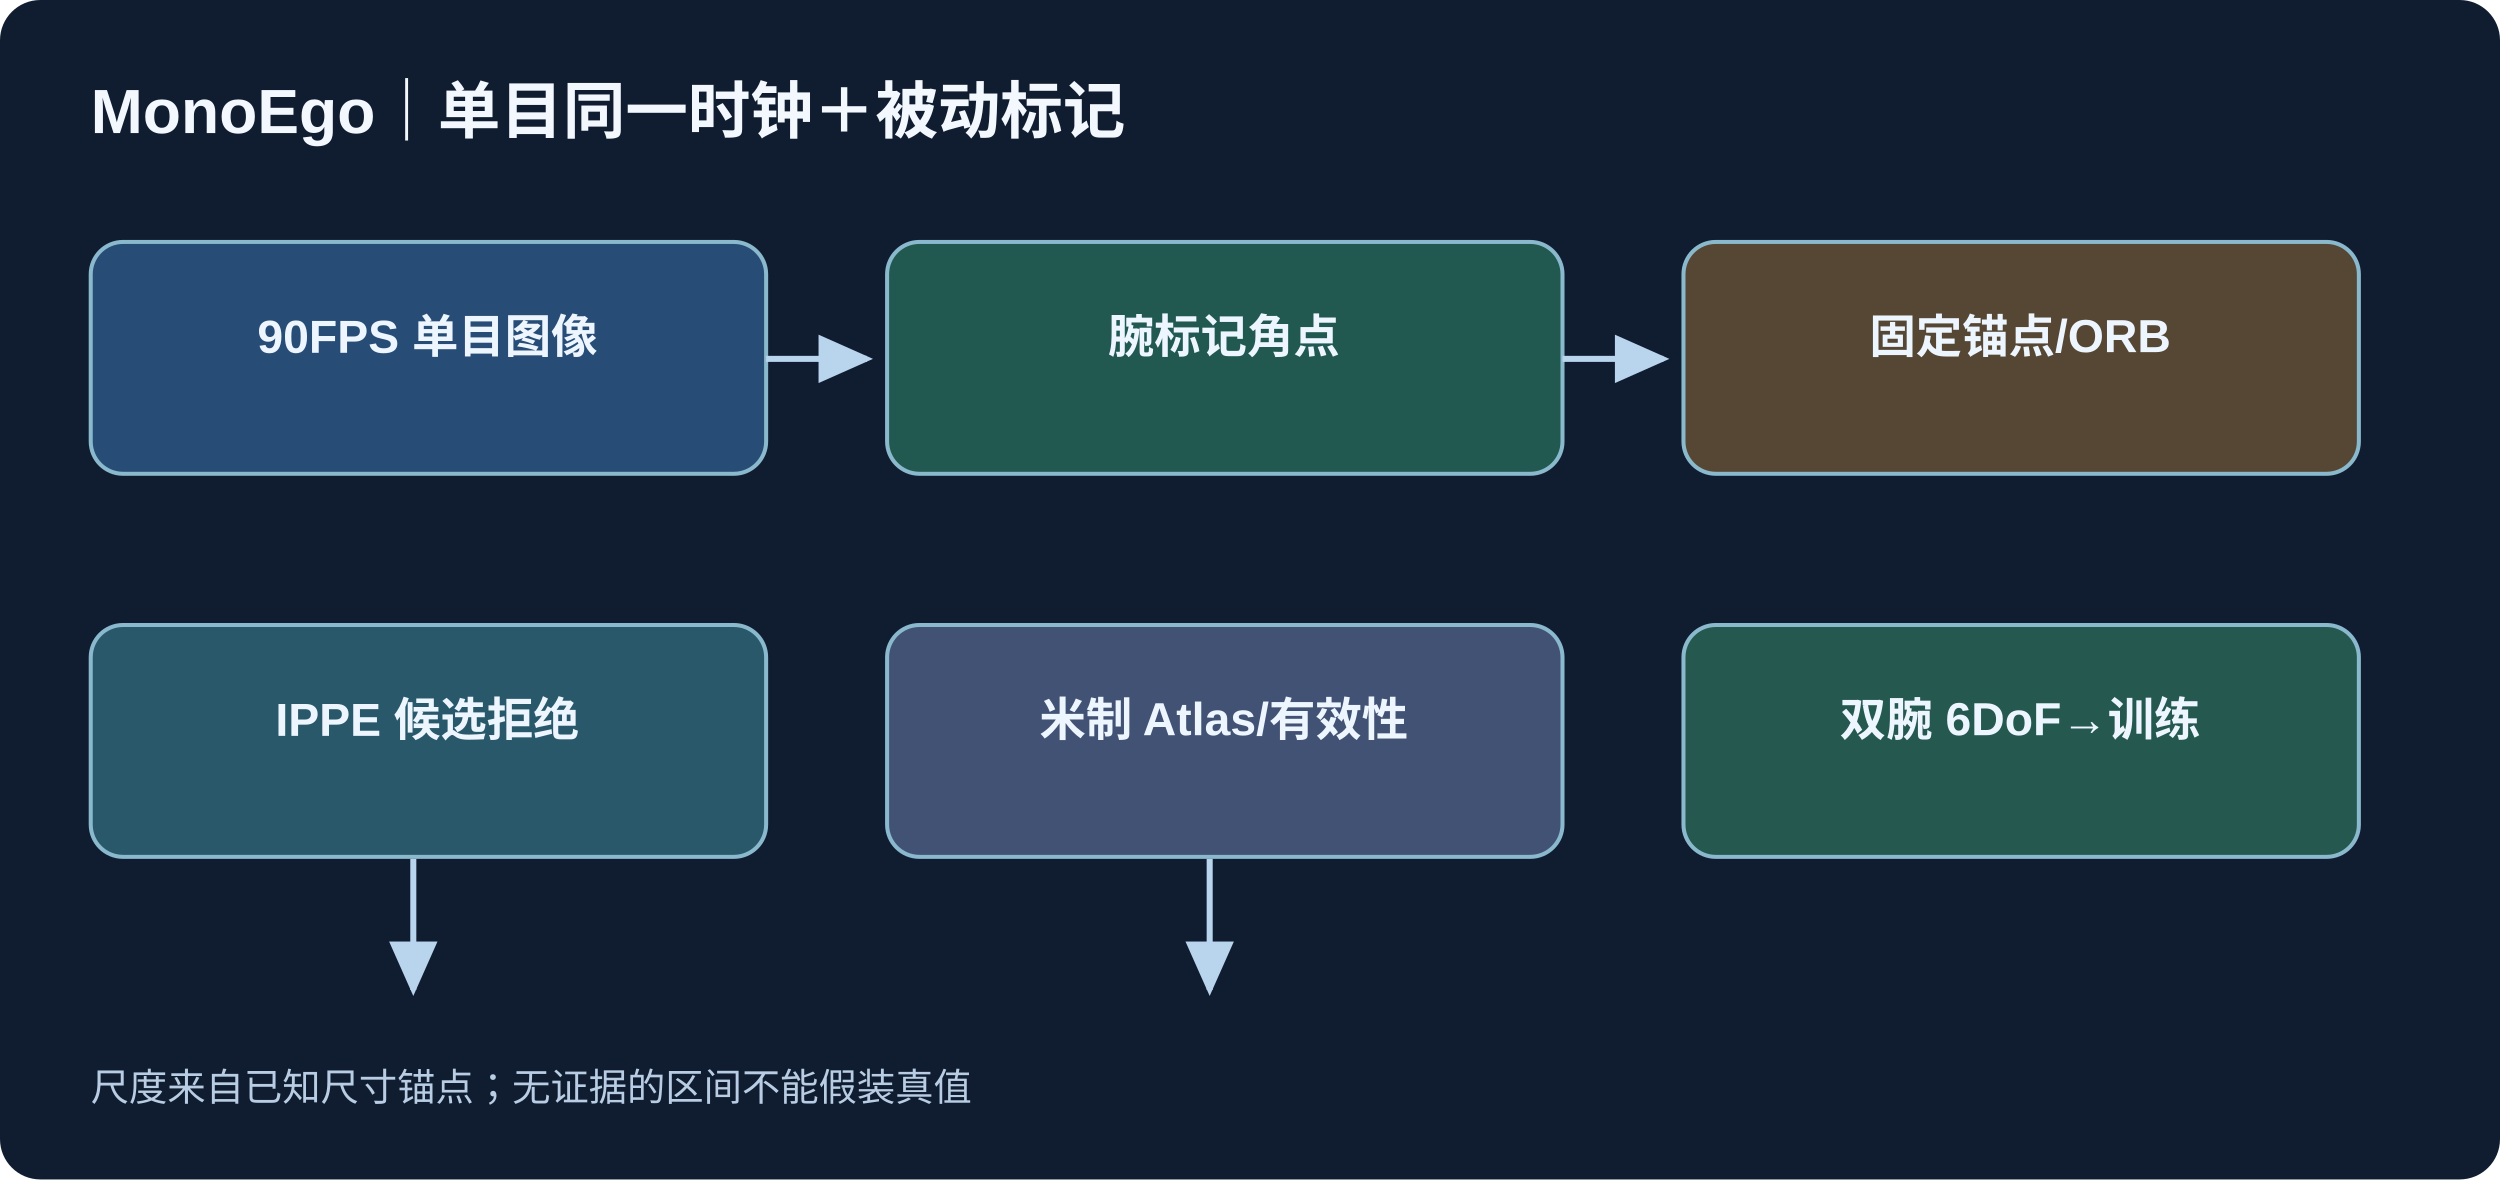
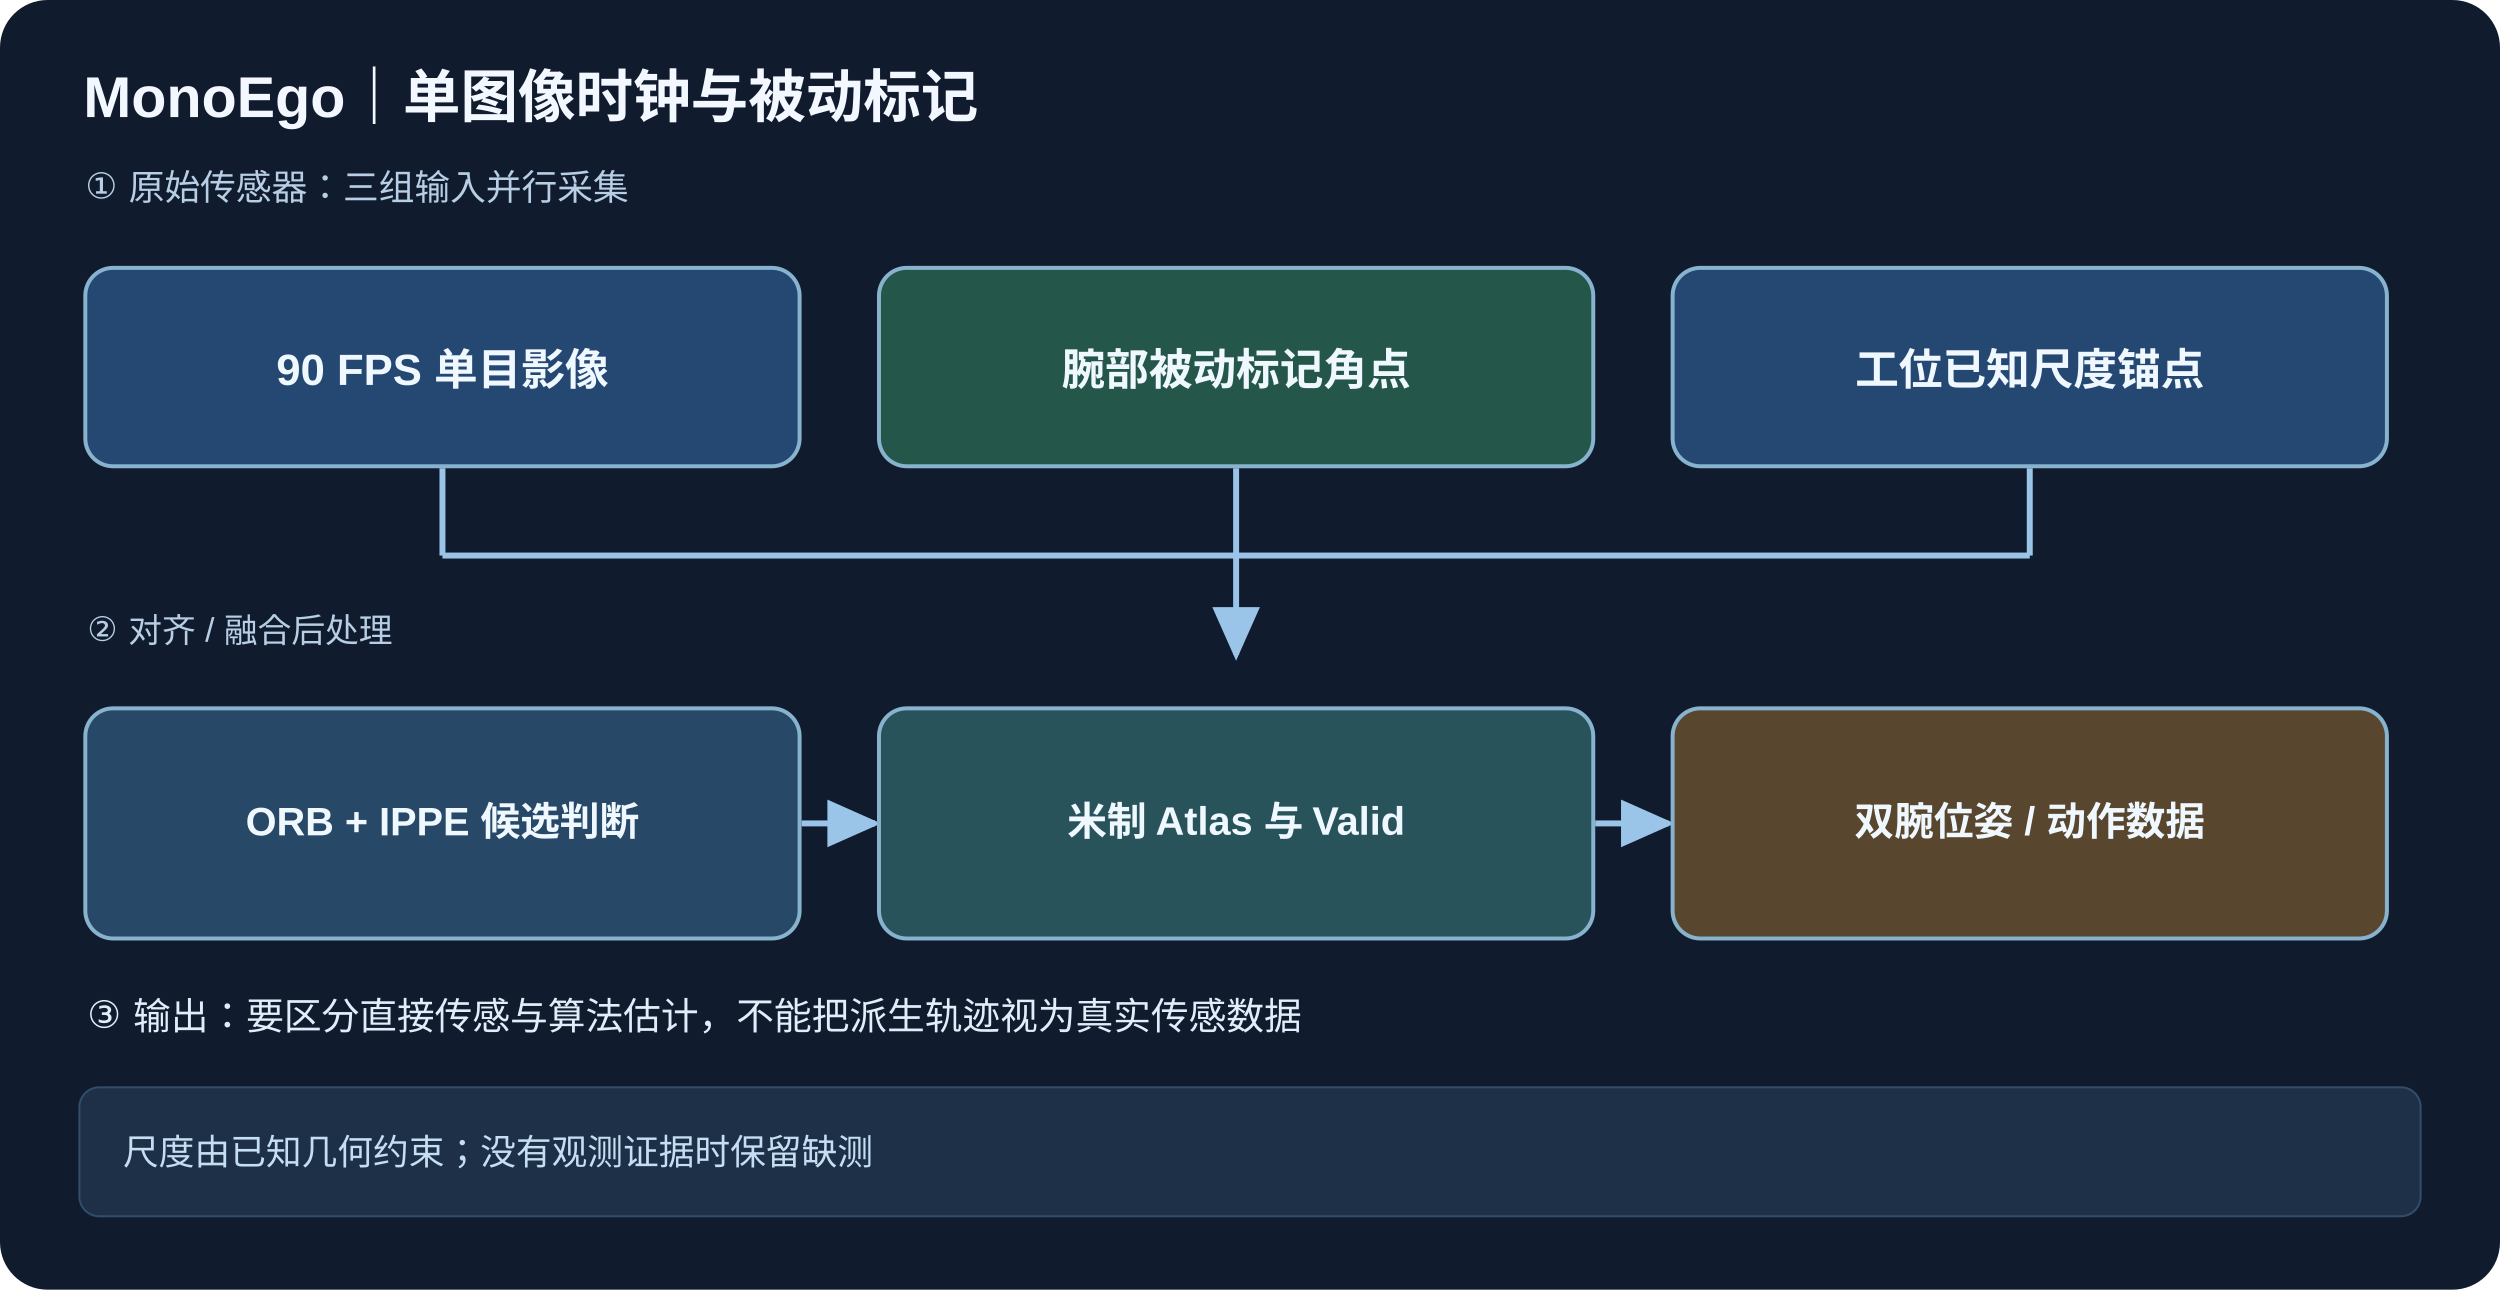
- <svg xmlns="http://www.w3.org/2000/svg" viewBox="0 0 1240 585" role="img" aria-label="MonoEgo｜单目同一时钟＋被动标记">
+ <svg xmlns="http://www.w3.org/2000/svg" viewBox="0 0 1260 650" role="img" aria-label="MonoEgo｜单图像时钟与被动标记">
  <defs>
-     <marker id="a" markerWidth="9" markerHeight="9" refX="8" refY="4" orient="auto">
-       <path d="M0 0L9 4L0 8Z" fill="#b9d4ed" />
+     <marker id="arrow" markerWidth="9" markerHeight="9" refX="8" refY="4" orient="auto">
+       <path d="M0 0L9 4L0 8Z" fill="#9ac5e9" />
    </marker>
  </defs>
-   <rect width="1240" height="585" rx="20" fill="#101d30" />
-   <text x="45" y="66" font-family="Arial,Microsoft YaHei,sans-serif" font-size="31" font-weight="bold" fill="#f3f8ff">MonoEgo｜单目同一时钟＋被动标记</text>
-   <rect x="45" y="120" width="335" height="115" rx="16" fill="#274c76" stroke="#8ab9cd" stroke-width="2" />
-   <text x="212" y="175" text-anchor="middle" font-family="Arial,Microsoft YaHei,sans-serif" font-size="23" font-weight="bold" fill="#edf6ff">90FPS 单目图像</text>
-   <path d="M380 178h50" stroke="#b9d4ed" stroke-width="3" marker-end="url(#a)" />
-   <rect x="440" y="120" width="335" height="115" rx="16" fill="#21584f" stroke="#8ab9cd" stroke-width="2" />
-   <text x="607" y="175" text-anchor="middle" font-family="Arial,Microsoft YaHei,sans-serif" font-size="23" font-weight="bold" fill="#edf6ff">腕标记角点</text>
-   <path d="M775 178h50" stroke="#b9d4ed" stroke-width="3" marker-end="url(#a)" />
-   <rect x="835" y="120" width="335" height="115" rx="16" fill="#554733" stroke="#8ab9cd" stroke-width="2" />
-   <text x="1002" y="175" text-anchor="middle" font-family="Arial,Microsoft YaHei,sans-serif" font-size="23" font-weight="bold" fill="#edf6ff">固定锚点/ORB</text>
-   <rect x="45" y="310" width="335" height="115" rx="16" fill="#28586a" stroke="#8ab9cd" stroke-width="2" />
-   <text x="212" y="365" text-anchor="middle" font-family="Arial,Microsoft YaHei,sans-serif" font-size="23" font-weight="bold" fill="#edf6ff">IPPE 候选拒绝</text>
-   <path d="M205 426v65" stroke="#b9d4ed" stroke-width="3" marker-end="url(#a)" />
-   <rect x="440" y="310" width="335" height="115" rx="16" fill="#425274" stroke="#8ab9cd" stroke-width="2" />
-   <text x="607" y="365" text-anchor="middle" font-family="Arial,Microsoft YaHei,sans-serif" font-size="23" font-weight="bold" fill="#edf6ff">米制 Atlas/有效性</text>
-   <path d="M600 426v65" stroke="#b9d4ed" stroke-width="3" marker-end="url(#a)" />
-   <rect x="835" y="310" width="335" height="115" rx="16" fill="#25584f" stroke="#8ab9cd" stroke-width="2" />
-   <text x="1002" y="365" text-anchor="middle" font-family="Arial,Microsoft YaHei,sans-serif" font-size="23" font-weight="bold" fill="#edf6ff">双腕 6DoF→训练</text>
-   <text x="45" y="546" font-size="19" font-family="Arial,Microsoft YaHei,sans-serif" fill="#b8cde3">尺度来自已知尺寸锚点；无证据的区间不能假装真值</text>
+   <rect width="1260" height="650" rx="24" fill="#101b2e" />
+   <style>text{font-family:Arial,'Microsoft YaHei','PingFang SC',sans-serif}</style>
+   <text x="42" y="59" font-size="29" font-weight="bold" fill="#f3f7ff">MonoEgo｜单图像时钟与被动标记</text>
+   <text x="43" y="100" font-size="18" fill="#b7cee5">① 原始传感器：三组输入并行采集</text>
+   <rect x="43" y="135" width="360" height="100" rx="14" fill="#254873" stroke="#88b3ce" stroke-width="2" />
+   <text x="223" y="194" text-anchor="middle" font-size="22" font-weight="bold" fill="#f0f8ff">90 FPS 单目影像</text>
+   <path d="M223 236V280" stroke="#9ac5e9" stroke-width="3" />
+   <rect x="443" y="135" width="360" height="100" rx="14" fill="#245649" stroke="#88b3ce" stroke-width="2" />
+   <text x="623" y="194" text-anchor="middle" font-size="22" font-weight="bold" fill="#f0f8ff">腕部被动标记角点</text>
+   <path d="M623 236V280" stroke="#9ac5e9" stroke-width="3" />
+   <rect x="843" y="135" width="360" height="100" rx="14" fill="#254873" stroke="#88b3ce" stroke-width="2" />
+   <text x="1023" y="194" text-anchor="middle" font-size="22" font-weight="bold" fill="#f0f8ff">工位已知尺度锚点</text>
+   <path d="M1023 236V280" stroke="#9ac5e9" stroke-width="3" />
+   <path d="M223 280H1023M623 280V330" stroke="#9ac5e9" stroke-width="3" fill="none" marker-end="url(#arrow)" />
+   <text x="44" y="323" font-size="17" fill="#b7cee5">② 对齐 / 融合后处理</text>
+   <rect x="43" y="357" width="360" height="116" rx="14" fill="#284867" stroke="#88b3ce" stroke-width="2" />
+   <text x="223" y="421" text-anchor="middle" font-size="20" font-weight="bold" fill="#f0f8ff">ORB + IPPE 候选判断</text>
+   <path d="M404 415H441" stroke="#9ac5e9" stroke-width="3" marker-end="url(#arrow)" />
+   <rect x="443" y="357" width="360" height="116" rx="14" fill="#28535b" stroke="#88b3ce" stroke-width="2" />
+   <text x="623" y="421" text-anchor="middle" font-size="20" font-weight="bold" fill="#f0f8ff">米制 Atlas 与 Valid</text>
+   <path d="M804 415H841" stroke="#9ac5e9" stroke-width="3" marker-end="url(#arrow)" />
+   <rect x="843" y="357" width="360" height="116" rx="14" fill="#59462f" stroke="#88b3ce" stroke-width="2" />
+   <text x="1023" y="421" text-anchor="middle" font-size="20" font-weight="bold" fill="#f0f8ff">双腕位姿 / 动作数据</text>
+   <text x="44" y="518" font-size="19" fill="#e2edf9">③ 输出：要区分直接传感与算法估计，不能把派生轨迹视为真实传感数据</text>
+   <rect x="40" y="548" width="1180" height="65" rx="10" fill="#1d3047" stroke="#304e6b" />
+   <text x="62" y="587" font-size="18" fill="#c5def1">尺度由已知几何约束；没有观测证据时保留缺测</text>
</svg>
